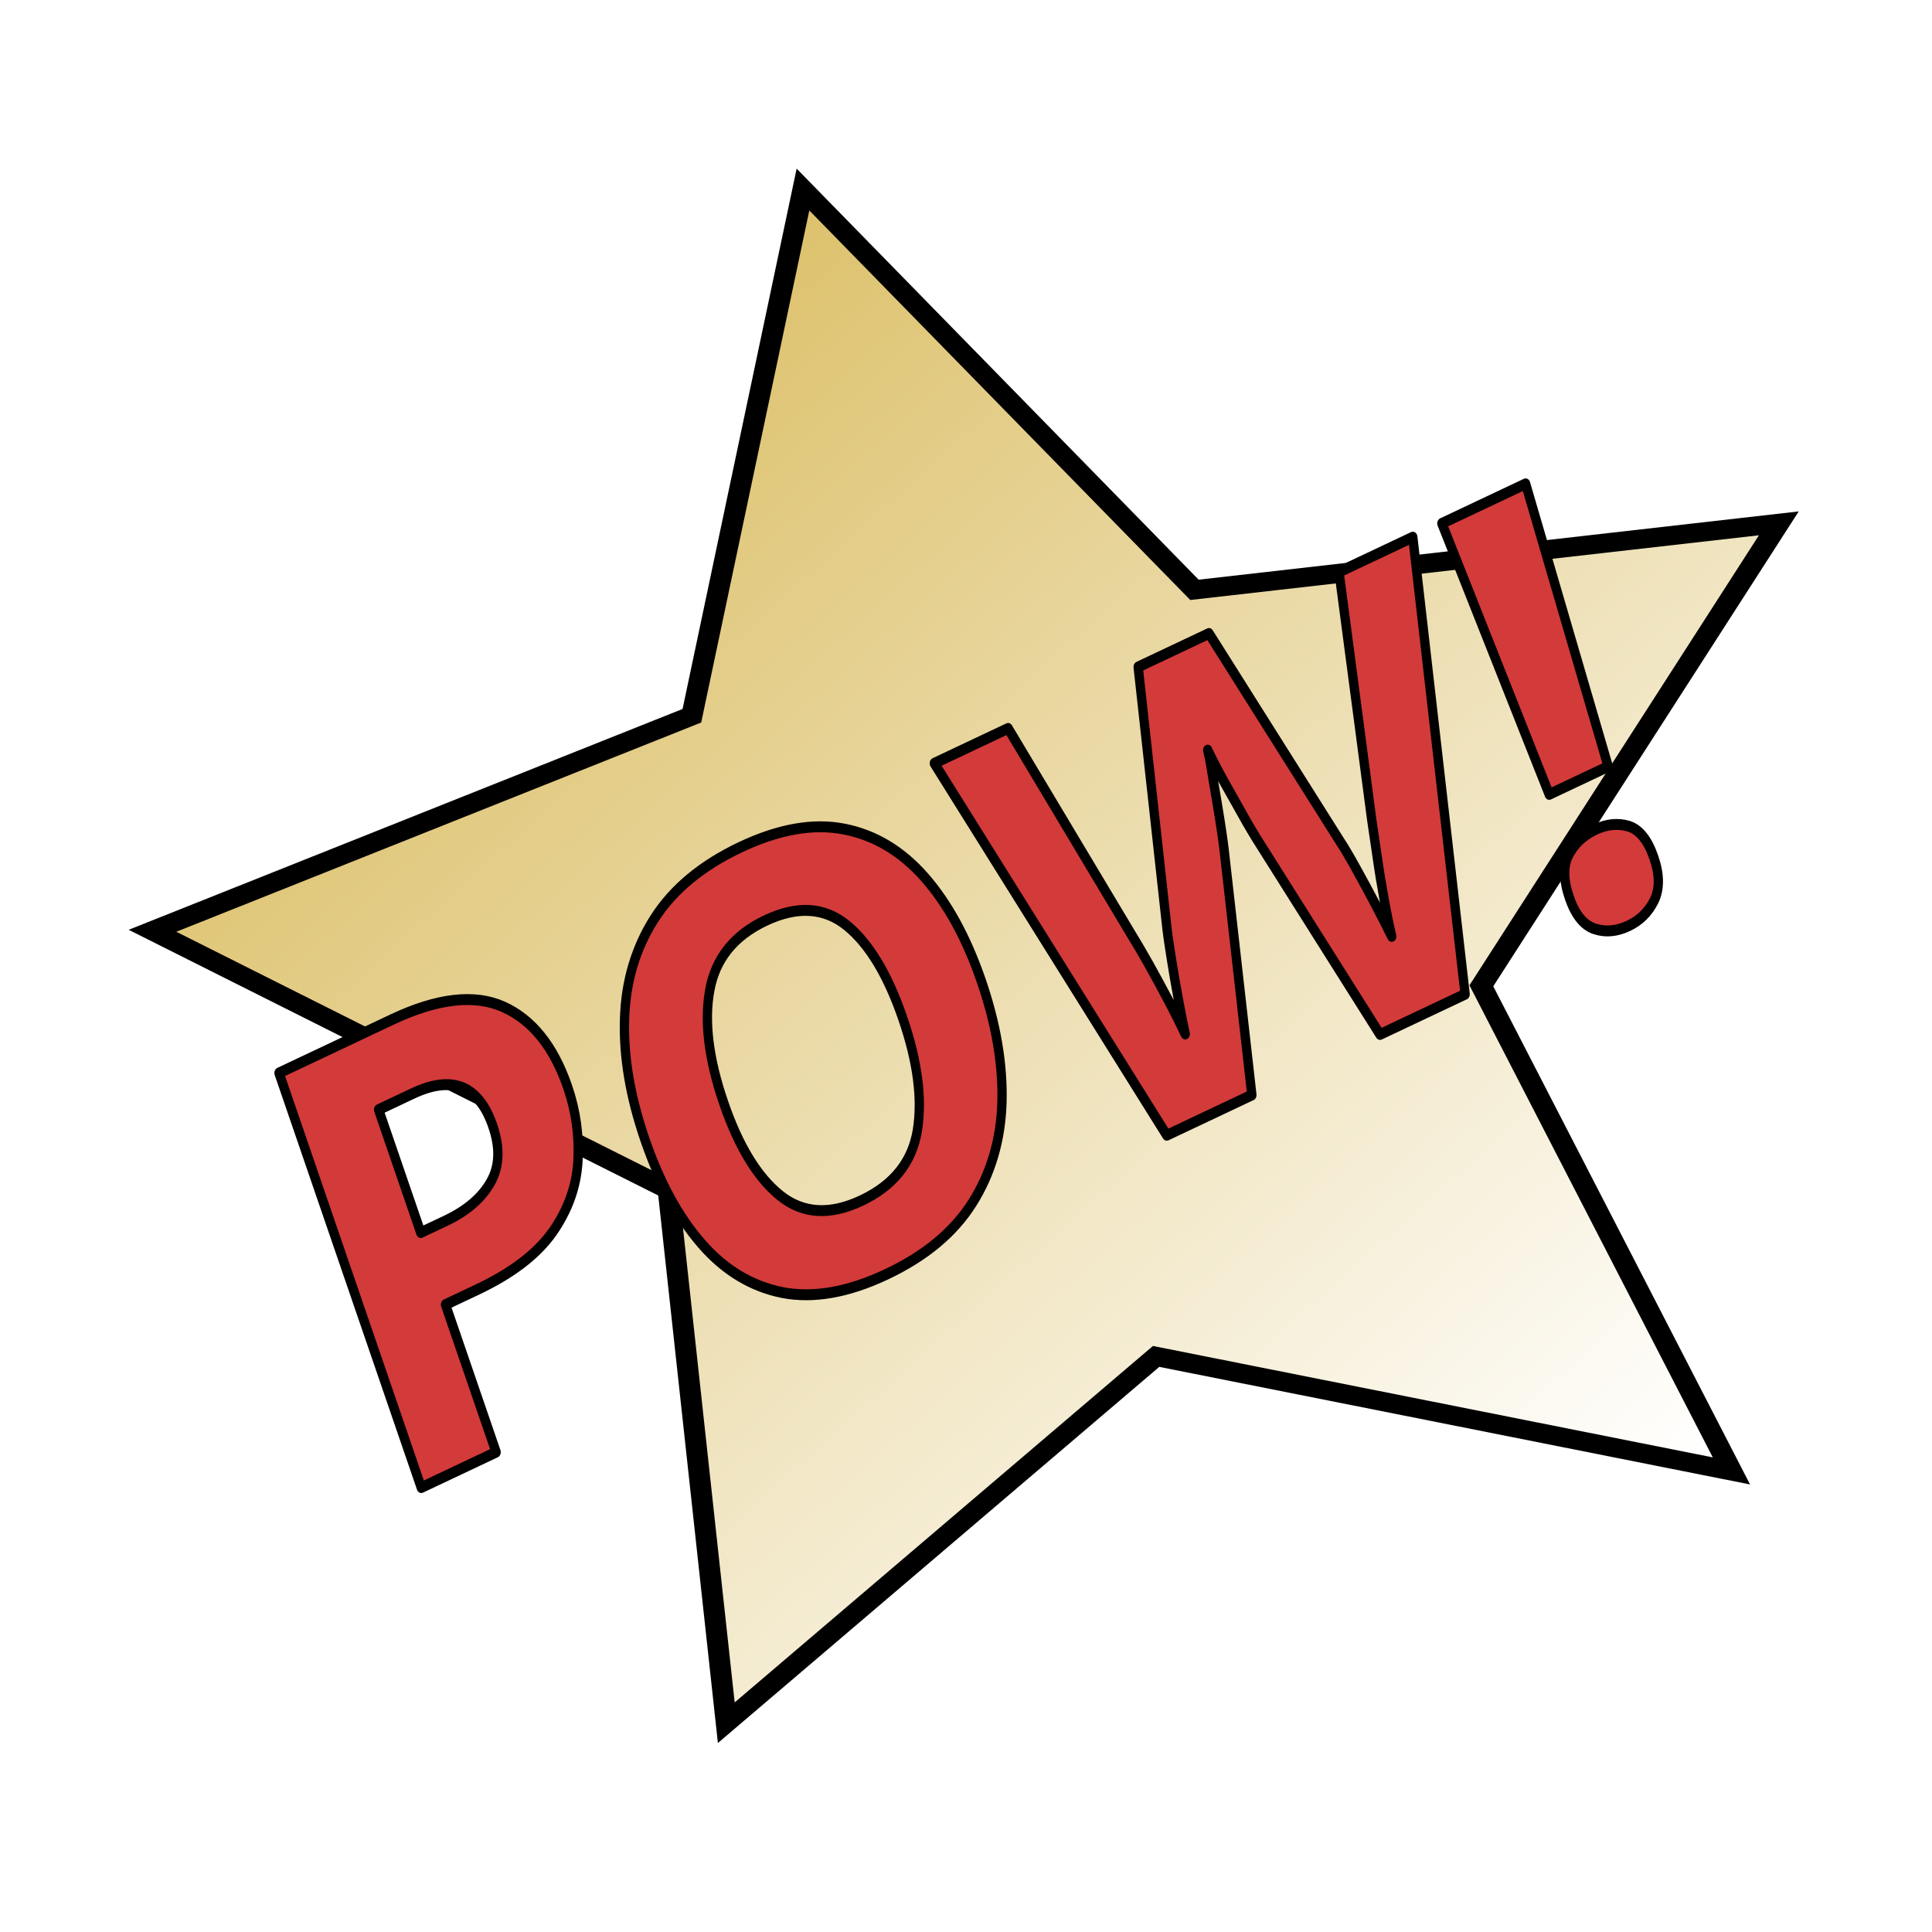
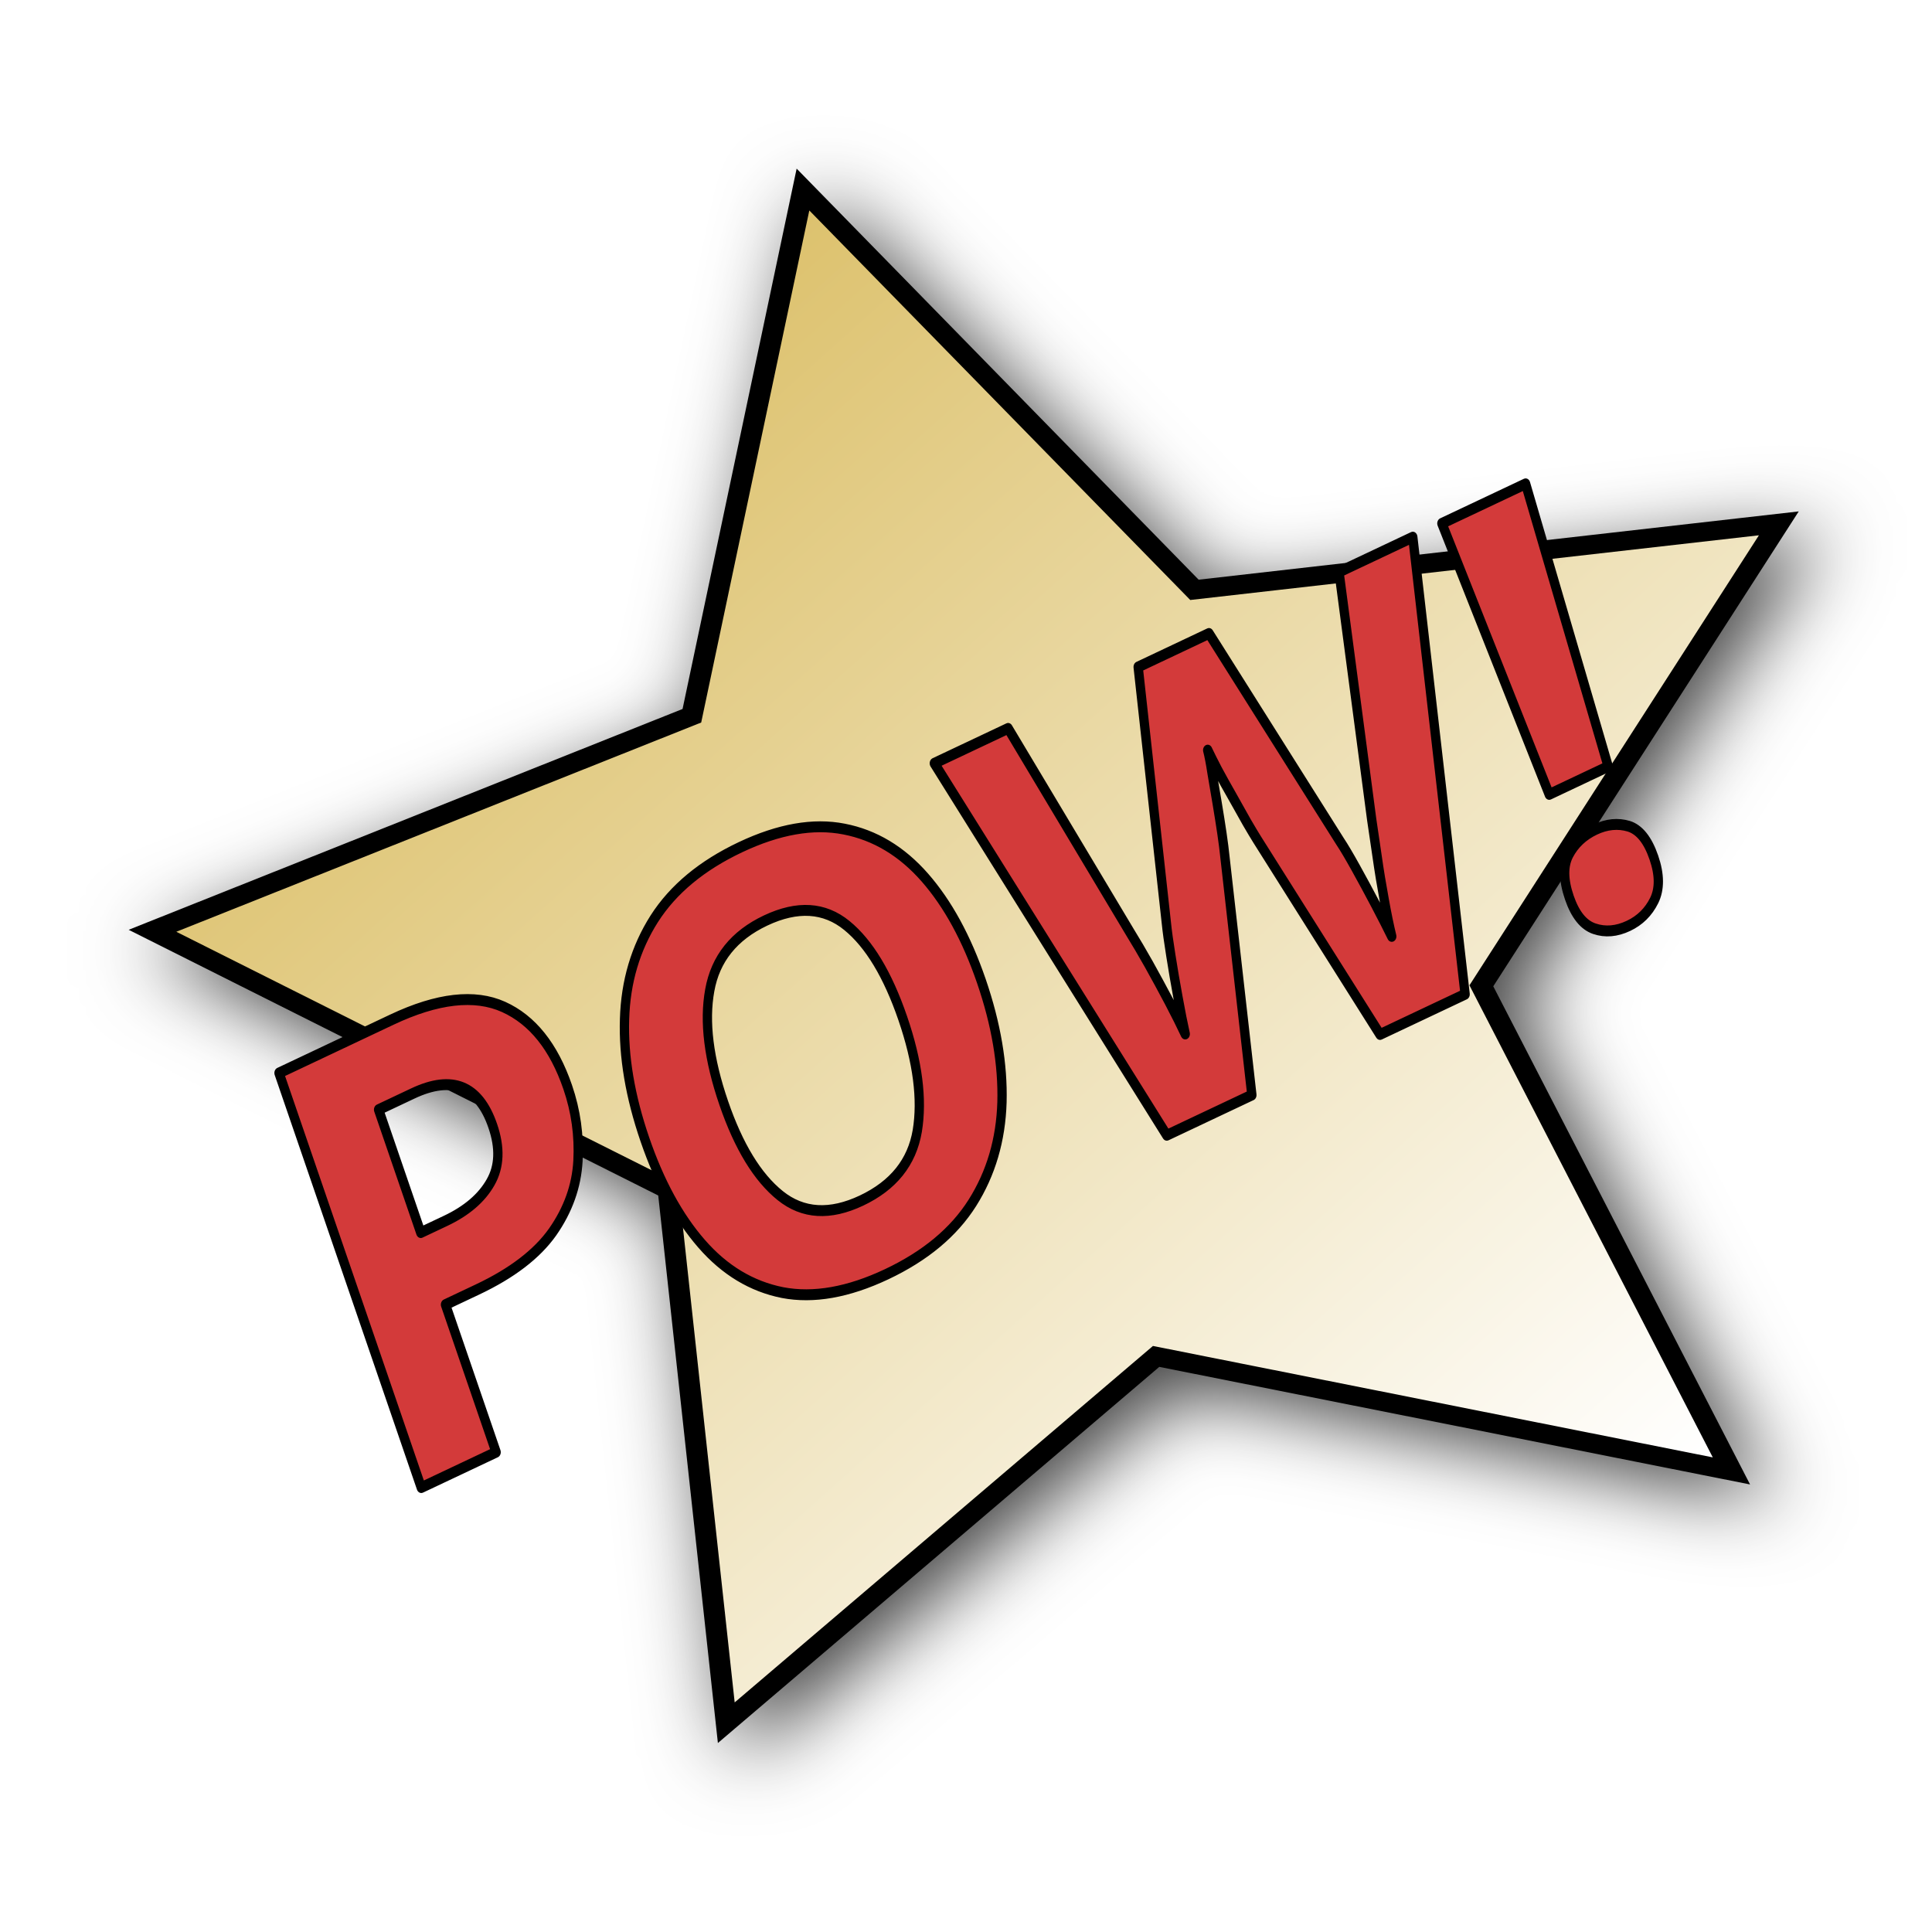
<svg xmlns="http://www.w3.org/2000/svg" xmlns:xlink="http://www.w3.org/1999/xlink" width="96" height="96" id="svg2" version="1.1">
  <defs id="defs4">
    <linearGradient id="linearGradient3799">
      <stop style="stop-color:#ddc26e;stop-opacity:1;" offset="0" id="stop3801" />
      <stop style="stop-color:#ffffff;stop-opacity:1;" offset="1" id="stop3803" />
    </linearGradient>
    <linearGradient xlink:href="#linearGradient3799" id="linearGradient3807" x1="5.24" y1="15.011" x2="58.038" y2="68.578" gradientUnits="userSpaceOnUse" />
+     <filter id="filter3007" width="1.5" height="1.5" x="-.25" y="-.25">
+       <feGaussianBlur id="feGaussianBlur3009" in="SourceAlpha" stdDeviation="2" result="blur" />
+       <feColorMatrix id="feColorMatrix3011" result="bluralpha" type="matrix" values="1 0 0 0 0 0 1 0 0 0 0 0 1 0 0 0 0 0 0.75 0 " />
+       <feOffset id="feOffset3013" in="bluralpha" dx="1" dy="1" result="offsetBlur" />
+       <feMerge id="feMerge3015">
+         <feMergeNode id="feMergeNode3017" in="offsetBlur" />
+         <feMergeNode id="feMergeNode3019" in="SourceGraphic" />
+       </feMerge>
+     </filter>
  </defs>
  <g id="layer1" transform="translate(0,-956.3622)">
-     <path style="fill:url(#linearGradient3807);fill-opacity:1;stroke:#000000;stroke-opacity:1;stroke-width:0.992;stroke-miterlimit:4;stroke-dasharray:none" id="path3001" d="M 64.65,63.928 37.606,58.012 17.401,76.937 14.67,49.389 -9.572,36.021 15.784,24.911 21.006,-2.276 39.408,18.406 66.878,14.971 52.895,38.864 z" transform="matrix(1.057058,0,0,0.961743,17.6948,967.9692)" />
+     <path style="fill:url(#linearGradient3807);fill-opacity:1;stroke:#000000;stroke-opacity:1;stroke-width:0.992;stroke-miterlimit:4;stroke-dasharray:none;filter:url(#filter3007)" id="path3001" d="M 64.65,63.928 37.606,58.012 17.401,76.937 14.67,49.389 -9.572,36.021 15.784,24.911 21.006,-2.276 39.408,18.406 66.878,14.971 52.895,38.864 z" transform="matrix(1.057058,0,0,0.961743,17.6948,967.9692)" />
    <text xml:space="preserve" style="font-size:47.858px;font-style:normal;font-weight:normal;line-height:125%;letter-spacing:0px;word-spacing:0px;fill:#d33a3a;fill-opacity:1;stroke:#000000;stroke-width:0.5;stroke-linecap:butt;stroke-linejoin:round;stroke-miterlimit:4;stroke-opacity:1;stroke-dasharray:none;font-family:Sans" x="-336.809" y="890.673" id="text3809" transform="matrix(0.8562746,-0.404672,0.3448253,1.004887,0,0)">
      <tspan id="tspan3811" x="-336.809" y="890.673" style="font-size:28.715px;font-style:normal;font-variant:normal;font-weight:bold;font-stretch:normal;fill:#d33a3a;fill-opacity:1;stroke:#000000;stroke-width:0.5;stroke-linecap:butt;stroke-linejoin:round;stroke-miterlimit:4;stroke-opacity:1;stroke-dasharray:none;font-family:Tahoma;-inkscape-font-specification:Tahoma Bold">POW!</tspan>
    </text>
  </g>
</svg>
